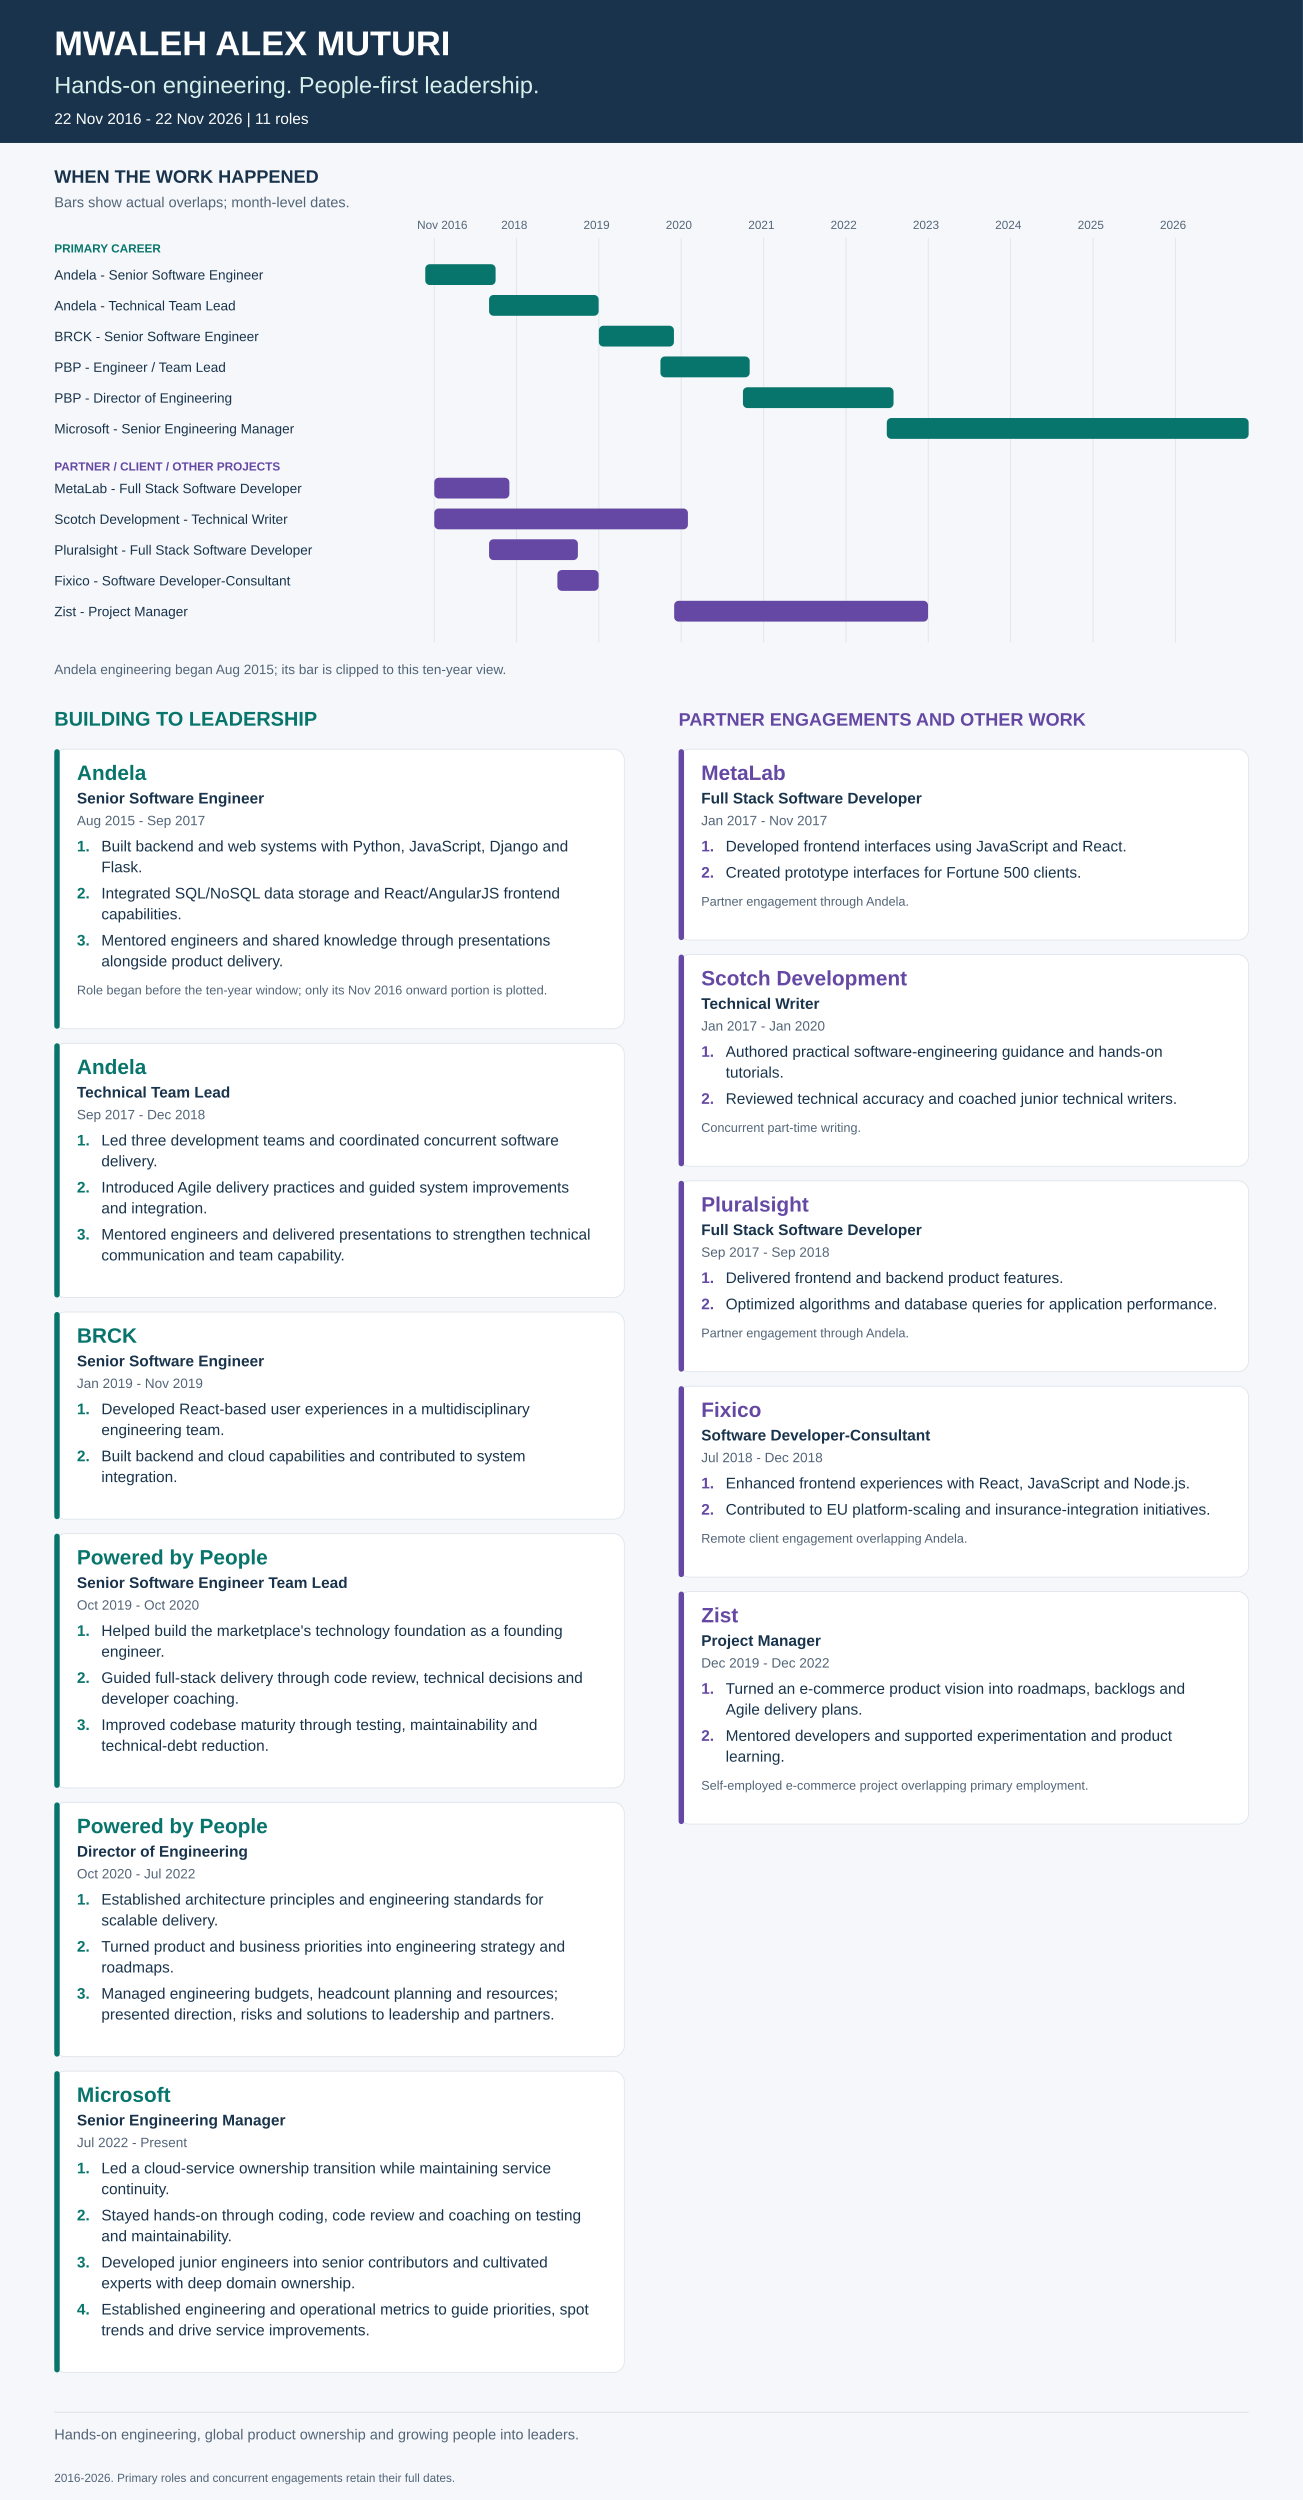
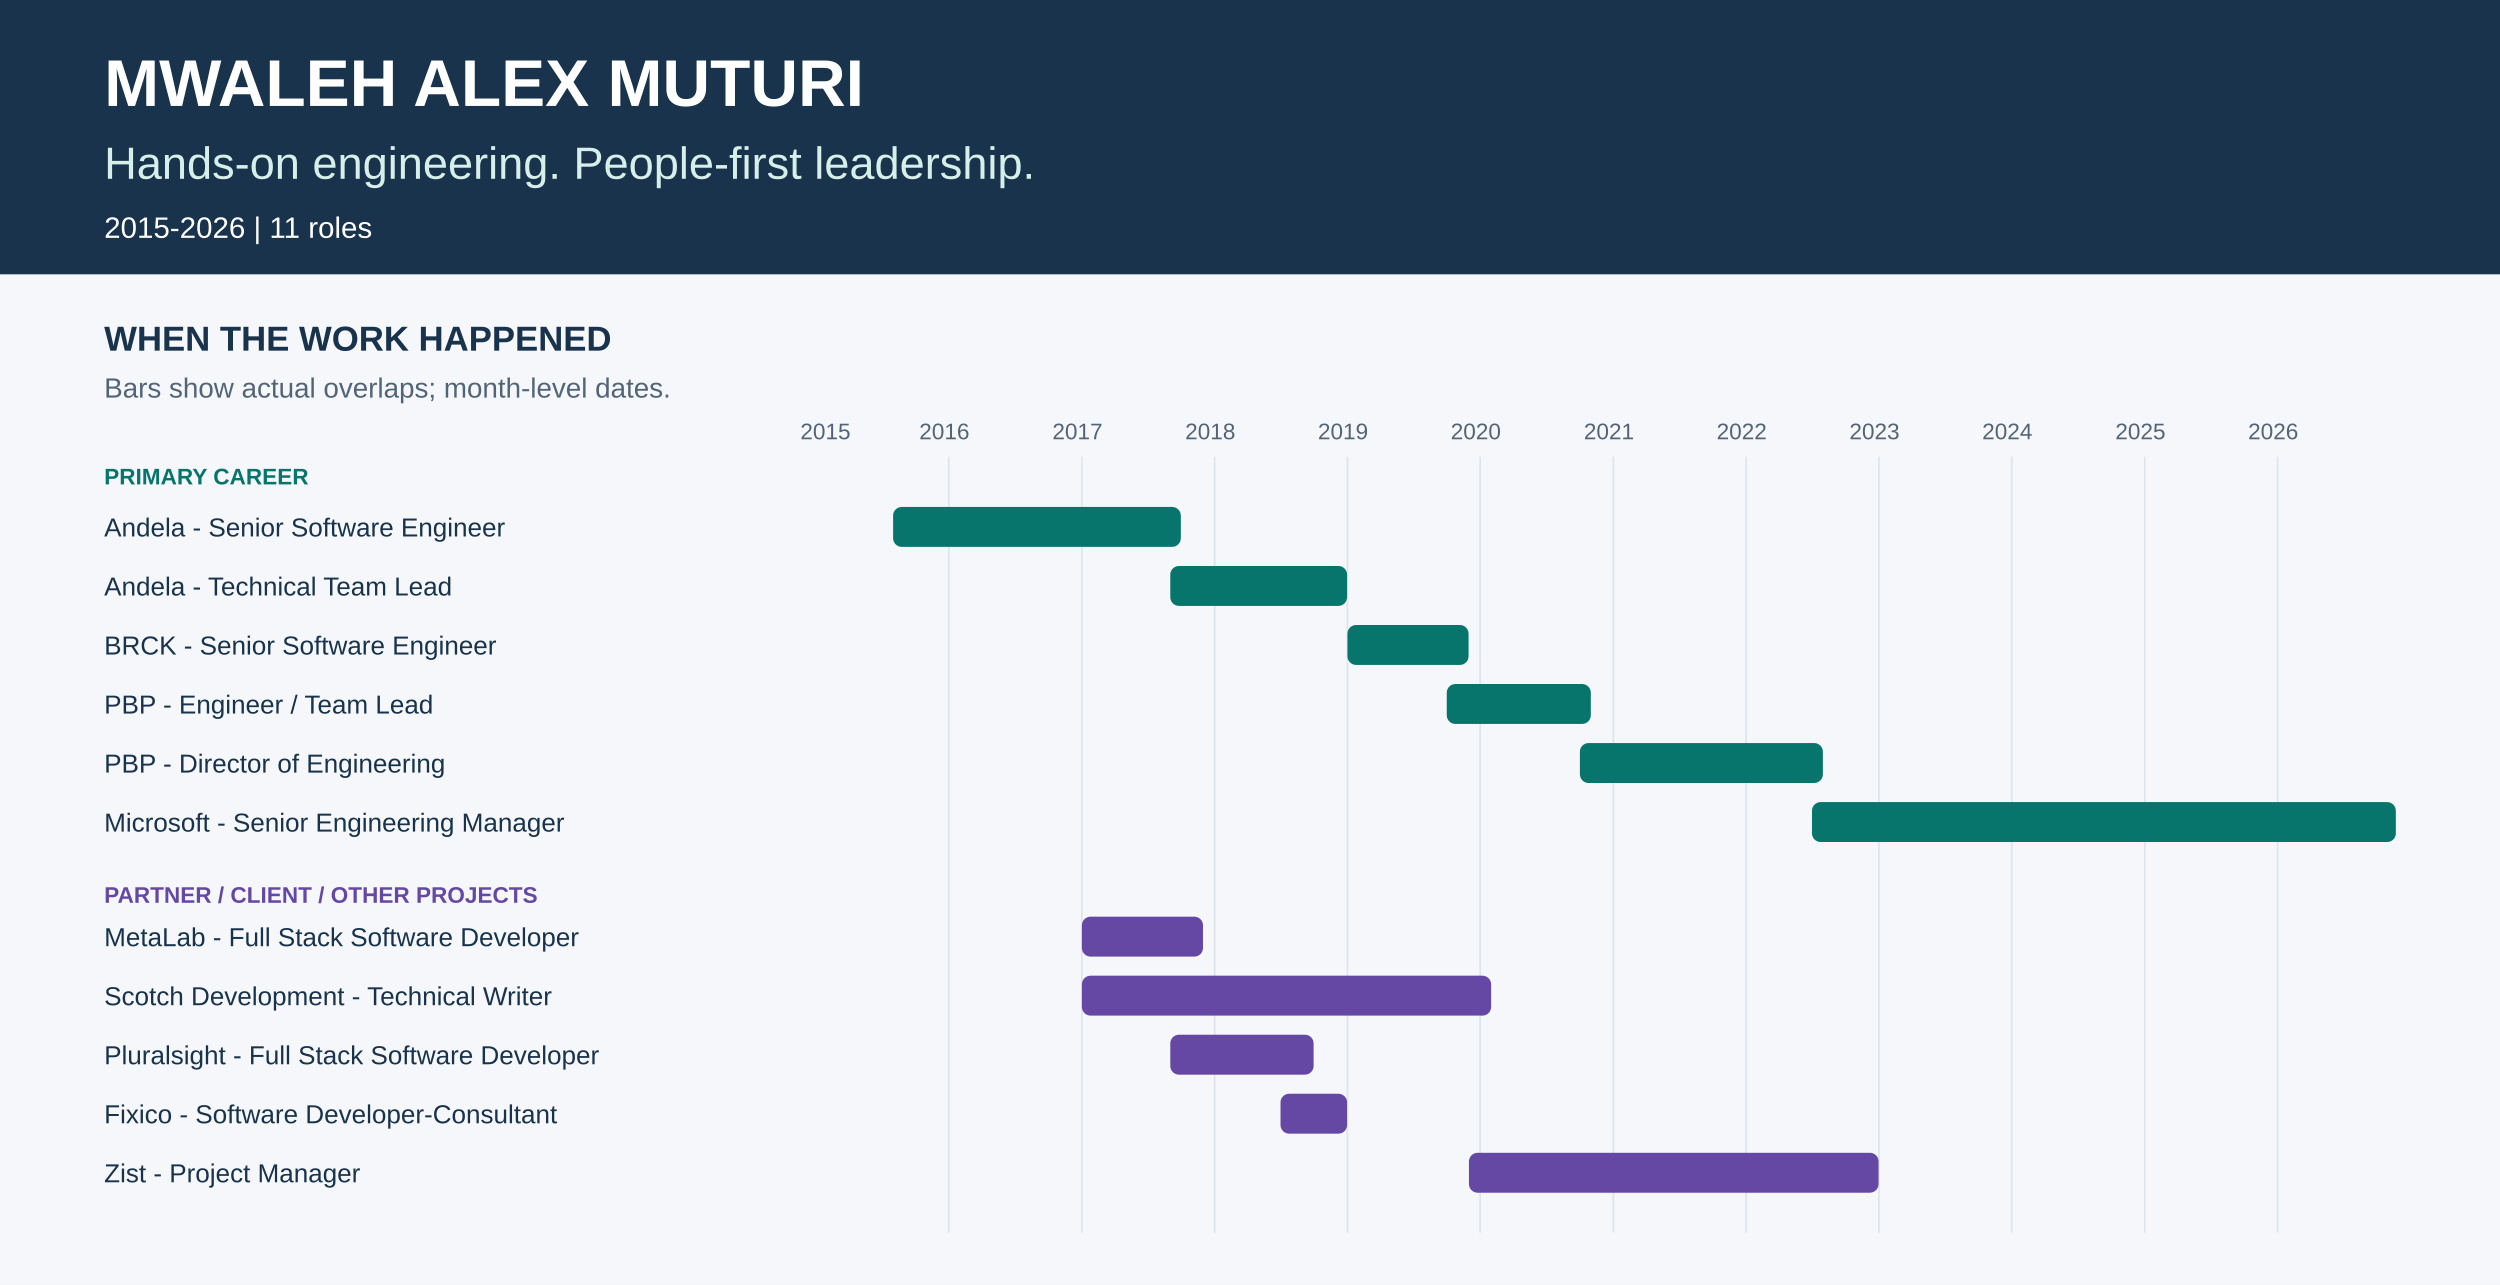
- <svg xmlns="http://www.w3.org/2000/svg" width="1440" height="2763" viewBox="0 0 1440 2763" role="img" aria-labelledby="title desc">
-   <rect x="0" y="0" width="1440" height="2763" rx="0" fill="#F5F7FA" stroke="none" />
+ <svg xmlns="http://www.w3.org/2000/svg" width="1440" height="740" viewBox="0 0 1440 740" role="img" aria-labelledby="title desc">
+   <rect x="0" y="0" width="1440" height="740" rx="0" fill="#F5F7FA" stroke="none" />
  <rect x="0" y="0" width="1440" height="158" rx="0" fill="#18334B" stroke="none" />
  <text x="60" y="61" font-size="38" fill="#FFFFFF" font-family="Arial, Helvetica, sans-serif" font-weight="700">MWALEH ALEX MUTURI</text>
  <text x="60" y="103" font-size="26" fill="#D7EFEA" font-family="Arial, Helvetica, sans-serif" font-weight="400">Hands-on engineering. People-first leadership.</text>
-   <text x="60" y="137" font-size="17" fill="#FFFFFF" font-family="Arial, Helvetica, sans-serif" font-weight="400">22 Nov 2016 - 22 Nov 2026  |  11 roles</text>
+   <text x="60" y="137" font-size="17" fill="#FFFFFF" font-family="Arial, Helvetica, sans-serif" font-weight="400">2015-2026  |  11 roles</text>
  <text x="60" y="202" font-size="20" fill="#18334B" font-family="Arial, Helvetica, sans-serif" font-weight="700">WHEN THE WORK HAPPENED</text>
  <text x="60" y="229" font-size="16" fill="#526477" font-family="Arial, Helvetica, sans-serif" font-weight="400">Bars show actual overlaps; month-level dates.</text>
-   <line x1="479.967" y1="263" x2="479.967" y2="710" stroke="#DEE5EC" stroke-width="1" />
-   <line x1="570.917" y1="263" x2="570.917" y2="710" stroke="#DEE5EC" stroke-width="1" />
-   <text x="553.917" y="253" font-size="13" fill="#526477" font-family="Arial, Helvetica, sans-serif" font-weight="400">2018</text>
-   <line x1="661.867" y1="263" x2="661.867" y2="710" stroke="#DEE5EC" stroke-width="1" />
-   <text x="644.867" y="253" font-size="13" fill="#526477" font-family="Arial, Helvetica, sans-serif" font-weight="400">2019</text>
-   <line x1="752.818" y1="263" x2="752.818" y2="710" stroke="#DEE5EC" stroke-width="1" />
-   <text x="735.818" y="253" font-size="13" fill="#526477" font-family="Arial, Helvetica, sans-serif" font-weight="400">2020</text>
-   <line x1="844.017" y1="263" x2="844.017" y2="710" stroke="#DEE5EC" stroke-width="1" />
-   <text x="827.017" y="253" font-size="13" fill="#526477" font-family="Arial, Helvetica, sans-serif" font-weight="400">2021</text>
-   <line x1="934.967" y1="263" x2="934.967" y2="710" stroke="#DEE5EC" stroke-width="1" />
-   <text x="917.967" y="253" font-size="13" fill="#526477" font-family="Arial, Helvetica, sans-serif" font-weight="400">2022</text>
-   <line x1="1025.917" y1="263" x2="1025.917" y2="710" stroke="#DEE5EC" stroke-width="1" />
-   <text x="1008.917" y="253" font-size="13" fill="#526477" font-family="Arial, Helvetica, sans-serif" font-weight="400">2023</text>
-   <line x1="1116.867" y1="263" x2="1116.867" y2="710" stroke="#DEE5EC" stroke-width="1" />
-   <text x="1099.867" y="253" font-size="13" fill="#526477" font-family="Arial, Helvetica, sans-serif" font-weight="400">2024</text>
-   <line x1="1208.067" y1="263" x2="1208.067" y2="710" stroke="#DEE5EC" stroke-width="1" />
-   <text x="1191.067" y="253" font-size="13" fill="#526477" font-family="Arial, Helvetica, sans-serif" font-weight="400">2025</text>
-   <line x1="1299.017" y1="263" x2="1299.017" y2="710" stroke="#DEE5EC" stroke-width="1" />
-   <text x="1282.017" y="253" font-size="13" fill="#526477" font-family="Arial, Helvetica, sans-serif" font-weight="400">2026</text>
-   <text x="461" y="253" font-size="13" fill="#526477" font-family="Arial, Helvetica, sans-serif" font-weight="400">Nov 2016</text>
+   <line x1="546.479" y1="263" x2="546.479" y2="710" stroke="#DEE5EC" stroke-width="1" />
+   <text x="529.479" y="253" font-size="13" fill="#526477" font-family="Arial, Helvetica, sans-serif" font-weight="400">2016</text>
+   <line x1="623.168" y1="263" x2="623.168" y2="710" stroke="#DEE5EC" stroke-width="1" />
+   <text x="606.168" y="253" font-size="13" fill="#526477" font-family="Arial, Helvetica, sans-serif" font-weight="400">2017</text>
+   <line x1="699.648" y1="263" x2="699.648" y2="710" stroke="#DEE5EC" stroke-width="1" />
+   <text x="682.648" y="253" font-size="13" fill="#526477" font-family="Arial, Helvetica, sans-serif" font-weight="400">2018</text>
+   <line x1="776.127" y1="263" x2="776.127" y2="710" stroke="#DEE5EC" stroke-width="1" />
+   <text x="759.127" y="253" font-size="13" fill="#526477" font-family="Arial, Helvetica, sans-serif" font-weight="400">2019</text>
+   <line x1="852.606" y1="263" x2="852.606" y2="710" stroke="#DEE5EC" stroke-width="1" />
+   <text x="835.606" y="253" font-size="13" fill="#526477" font-family="Arial, Helvetica, sans-serif" font-weight="400">2020</text>
+   <line x1="929.295" y1="263" x2="929.295" y2="710" stroke="#DEE5EC" stroke-width="1" />
+   <text x="912.295" y="253" font-size="13" fill="#526477" font-family="Arial, Helvetica, sans-serif" font-weight="400">2021</text>
+   <line x1="1005.775" y1="263" x2="1005.775" y2="710" stroke="#DEE5EC" stroke-width="1" />
+   <text x="988.775" y="253" font-size="13" fill="#526477" font-family="Arial, Helvetica, sans-serif" font-weight="400">2022</text>
+   <line x1="1082.254" y1="263" x2="1082.254" y2="710" stroke="#DEE5EC" stroke-width="1" />
+   <text x="1065.254" y="253" font-size="13" fill="#526477" font-family="Arial, Helvetica, sans-serif" font-weight="400">2023</text>
+   <line x1="1158.734" y1="263" x2="1158.734" y2="710" stroke="#DEE5EC" stroke-width="1" />
+   <text x="1141.734" y="253" font-size="13" fill="#526477" font-family="Arial, Helvetica, sans-serif" font-weight="400">2024</text>
+   <line x1="1235.423" y1="263" x2="1235.423" y2="710" stroke="#DEE5EC" stroke-width="1" />
+   <text x="1218.423" y="253" font-size="13" fill="#526477" font-family="Arial, Helvetica, sans-serif" font-weight="400">2025</text>
+   <line x1="1311.902" y1="263" x2="1311.902" y2="710" stroke="#DEE5EC" stroke-width="1" />
+   <text x="1294.902" y="253" font-size="13" fill="#526477" font-family="Arial, Helvetica, sans-serif" font-weight="400">2026</text>
+   <text x="461" y="253" font-size="13" fill="#526477" font-family="Arial, Helvetica, sans-serif" font-weight="400">2015</text>
  <text x="60" y="279" font-size="13" fill="#08756C" font-family="Arial, Helvetica, sans-serif" font-weight="700">PRIMARY CAREER</text>
  <text x="60" y="309" font-size="15" fill="#18334B" font-family="Arial, Helvetica, sans-serif" font-weight="400">Andela - Senior Software Engineer</text>
-   <rect x="470.0" y="292" width="77.744" height="23" rx="5" fill="#08756C" stroke="none" />
+   <rect x="514.421" y="292" width="165.74" height="23" rx="5" fill="#08756C" stroke="none" />
  <text x="60" y="343" font-size="15" fill="#18334B" font-family="Arial, Helvetica, sans-serif" font-weight="400">Andela - Technical Team Lead</text>
-   <rect x="540.518" y="326" width="121.101" height="23" rx="5" fill="#08756C" stroke="none" />
+   <rect x="674.085" y="326" width="101.833" height="23" rx="5" fill="#08756C" stroke="none" />
  <text x="60" y="377" font-size="15" fill="#18334B" font-family="Arial, Helvetica, sans-serif" font-weight="400">BRCK - Senior Software Engineer</text>
-   <rect x="661.867" y="360" width="82.976" height="23" rx="5" fill="#08756C" stroke="none" />
+   <rect x="776.127" y="360" width="69.774" height="23" rx="5" fill="#08756C" stroke="none" />
  <text x="60" y="411" font-size="15" fill="#18334B" font-family="Arial, Helvetica, sans-serif" font-weight="400">PBP - Engineer / Team Lead</text>
-   <rect x="729.893" y="394" width="98.675" height="23" rx="5" fill="#08756C" stroke="none" />
+   <rect x="833.329" y="394" width="82.975" height="23" rx="5" fill="#08756C" stroke="none" />
  <text x="60" y="445" font-size="15" fill="#18334B" font-family="Arial, Helvetica, sans-serif" font-weight="400">PBP - Director of Engineering</text>
-   <rect x="821.093" y="428" width="166.451" height="23" rx="5" fill="#08756C" stroke="none" />
+   <rect x="910.018" y="428" width="139.968" height="23" rx="5" fill="#08756C" stroke="none" />
  <text x="60" y="479" font-size="15" fill="#18334B" font-family="Arial, Helvetica, sans-serif" font-weight="400">Microsoft - Senior Engineering Manager</text>
-   <rect x="980.068" y="462" width="399.932" height="23" rx="5" fill="#08756C" stroke="none" />
+   <rect x="1043.7" y="462" width="336.3" height="23" rx="5" fill="#08756C" stroke="none" />
  <text x="60" y="520" font-size="13" fill="#6548A3" font-family="Arial, Helvetica, sans-serif" font-weight="700">PARTNER / CLIENT / OTHER PROJECTS</text>
  <text x="60" y="545" font-size="15" fill="#18334B" font-family="Arial, Helvetica, sans-serif" font-weight="400">MetaLab - Full Stack Software Developer</text>
-   <rect x="479.967" y="528" width="82.976" height="23" rx="5" fill="#6548A3" stroke="none" />
+   <rect x="623.168" y="528" width="69.774" height="23" rx="5" fill="#6548A3" stroke="none" />
  <text x="60" y="579" font-size="15" fill="#18334B" font-family="Arial, Helvetica, sans-serif" font-weight="400">Scotch Development - Technical Writer</text>
-   <rect x="479.967" y="562" width="280.326" height="23" rx="5" fill="#6548A3" stroke="none" />
+   <rect x="623.168" y="562" width="235.724" height="23" rx="5" fill="#6548A3" stroke="none" />
  <text x="60" y="613" font-size="15" fill="#18334B" font-family="Arial, Helvetica, sans-serif" font-weight="400">Pluralsight - Full Stack Software Developer</text>
-   <rect x="540.518" y="596" width="98.176" height="23" rx="5" fill="#6548A3" stroke="none" />
+   <rect x="674.085" y="596" width="82.556" height="23" rx="5" fill="#6548A3" stroke="none" />
  <text x="60" y="647" font-size="15" fill="#18334B" font-family="Arial, Helvetica, sans-serif" font-weight="400">Fixico - Software Developer-Consultant</text>
-   <rect x="616.019" y="630" width="45.6" height="23" rx="5" fill="#6548A3" stroke="none" />
+   <rect x="737.573" y="630" width="38.344" height="23" rx="5" fill="#6548A3" stroke="none" />
  <text x="60" y="681" font-size="15" fill="#18334B" font-family="Arial, Helvetica, sans-serif" font-weight="400">Zist - Project Manager</text>
-   <rect x="745.093" y="664" width="280.575" height="23" rx="5" fill="#6548A3" stroke="none" />
-   <text x="60" y="745" font-size="15" fill="#526477" font-family="Arial, Helvetica, sans-serif" font-weight="400">Andela engineering began Aug 2015; its bar is clipped to this ten-year view.</text>
-   <text x="60" y="802" font-size="22" fill="#08756C" font-family="Arial, Helvetica, sans-serif" font-weight="700">BUILDING TO LEADERSHIP</text>
-   <text x="750" y="802" font-size="20" fill="#6548A3" font-family="Arial, Helvetica, sans-serif" font-weight="700">PARTNER ENGAGEMENTS AND OTHER WORK</text>
-   <rect x="60" y="828" width="630" height="309" rx="12" fill="#FFFFFF" stroke="#DFE5EC" />
-   <rect x="60" y="828" width="6" height="309" rx="3" fill="#08756C" stroke="none" />
-   <text x="85" y="862" font-size="23" fill="#08756C" font-family="Arial, Helvetica, sans-serif" font-weight="700">Andela</text>
-   <text x="85" y="888" font-size="17" fill="#18334B" font-family="Arial, Helvetica, sans-serif" font-weight="700">Senior Software Engineer</text>
-   <text x="85" y="912" font-size="15" fill="#526477" font-family="Arial, Helvetica, sans-serif" font-weight="400">Aug 2015 - Sep 2017</text>
-   <text x="85" y="941" font-size="17" fill="#08756C" font-family="Arial, Helvetica, sans-serif" font-weight="700">1.</text>
-   <text x="112" y="941" font-size="17" fill="#18334B" font-family="Arial, Helvetica, sans-serif" font-weight="400">Built backend and web systems with Python, JavaScript, Django and</text>
-   <text x="112" y="964" font-size="17" fill="#18334B" font-family="Arial, Helvetica, sans-serif" font-weight="400">Flask.</text>
-   <text x="85" y="993" font-size="17" fill="#08756C" font-family="Arial, Helvetica, sans-serif" font-weight="700">2.</text>
-   <text x="112" y="993" font-size="17" fill="#18334B" font-family="Arial, Helvetica, sans-serif" font-weight="400">Integrated SQL/NoSQL data storage and React/AngularJS frontend</text>
-   <text x="112" y="1016" font-size="17" fill="#18334B" font-family="Arial, Helvetica, sans-serif" font-weight="400">capabilities.</text>
-   <text x="85" y="1045" font-size="17" fill="#08756C" font-family="Arial, Helvetica, sans-serif" font-weight="700">3.</text>
-   <text x="112" y="1045" font-size="17" fill="#18334B" font-family="Arial, Helvetica, sans-serif" font-weight="400">Mentored engineers and shared knowledge through presentations</text>
-   <text x="112" y="1068" font-size="17" fill="#18334B" font-family="Arial, Helvetica, sans-serif" font-weight="400">alongside product delivery.</text>
-   <text x="85" y="1099" font-size="14" fill="#526477" font-family="Arial, Helvetica, sans-serif" font-weight="400">Role began before the ten-year window; only its Nov 2016 onward portion is plotted.</text>
-   <rect x="60" y="1153" width="630" height="281" rx="12" fill="#FFFFFF" stroke="#DFE5EC" />
-   <rect x="60" y="1153" width="6" height="281" rx="3" fill="#08756C" stroke="none" />
-   <text x="85" y="1187" font-size="23" fill="#08756C" font-family="Arial, Helvetica, sans-serif" font-weight="700">Andela</text>
-   <text x="85" y="1213" font-size="17" fill="#18334B" font-family="Arial, Helvetica, sans-serif" font-weight="700">Technical Team Lead</text>
-   <text x="85" y="1237" font-size="15" fill="#526477" font-family="Arial, Helvetica, sans-serif" font-weight="400">Sep 2017 - Dec 2018</text>
-   <text x="85" y="1266" font-size="17" fill="#08756C" font-family="Arial, Helvetica, sans-serif" font-weight="700">1.</text>
-   <text x="112" y="1266" font-size="17" fill="#18334B" font-family="Arial, Helvetica, sans-serif" font-weight="400">Led three development teams and coordinated concurrent software</text>
-   <text x="112" y="1289" font-size="17" fill="#18334B" font-family="Arial, Helvetica, sans-serif" font-weight="400">delivery.</text>
-   <text x="85" y="1318" font-size="17" fill="#08756C" font-family="Arial, Helvetica, sans-serif" font-weight="700">2.</text>
-   <text x="112" y="1318" font-size="17" fill="#18334B" font-family="Arial, Helvetica, sans-serif" font-weight="400">Introduced Agile delivery practices and guided system improvements</text>
-   <text x="112" y="1341" font-size="17" fill="#18334B" font-family="Arial, Helvetica, sans-serif" font-weight="400">and integration.</text>
-   <text x="85" y="1370" font-size="17" fill="#08756C" font-family="Arial, Helvetica, sans-serif" font-weight="700">3.</text>
-   <text x="112" y="1370" font-size="17" fill="#18334B" font-family="Arial, Helvetica, sans-serif" font-weight="400">Mentored engineers and delivered presentations to strengthen technical</text>
-   <text x="112" y="1393" font-size="17" fill="#18334B" font-family="Arial, Helvetica, sans-serif" font-weight="400">communication and team capability.</text>
-   <rect x="60" y="1450" width="630" height="229" rx="12" fill="#FFFFFF" stroke="#DFE5EC" />
-   <rect x="60" y="1450" width="6" height="229" rx="3" fill="#08756C" stroke="none" />
-   <text x="85" y="1484" font-size="23" fill="#08756C" font-family="Arial, Helvetica, sans-serif" font-weight="700">BRCK</text>
-   <text x="85" y="1510" font-size="17" fill="#18334B" font-family="Arial, Helvetica, sans-serif" font-weight="700">Senior Software Engineer</text>
-   <text x="85" y="1534" font-size="15" fill="#526477" font-family="Arial, Helvetica, sans-serif" font-weight="400">Jan 2019 - Nov 2019</text>
-   <text x="85" y="1563" font-size="17" fill="#08756C" font-family="Arial, Helvetica, sans-serif" font-weight="700">1.</text>
-   <text x="112" y="1563" font-size="17" fill="#18334B" font-family="Arial, Helvetica, sans-serif" font-weight="400">Developed React-based user experiences in a multidisciplinary</text>
-   <text x="112" y="1586" font-size="17" fill="#18334B" font-family="Arial, Helvetica, sans-serif" font-weight="400">engineering team.</text>
-   <text x="85" y="1615" font-size="17" fill="#08756C" font-family="Arial, Helvetica, sans-serif" font-weight="700">2.</text>
-   <text x="112" y="1615" font-size="17" fill="#18334B" font-family="Arial, Helvetica, sans-serif" font-weight="400">Built backend and cloud capabilities and contributed to system</text>
-   <text x="112" y="1638" font-size="17" fill="#18334B" font-family="Arial, Helvetica, sans-serif" font-weight="400">integration.</text>
-   <rect x="60" y="1695" width="630" height="281" rx="12" fill="#FFFFFF" stroke="#DFE5EC" />
-   <rect x="60" y="1695" width="6" height="281" rx="3" fill="#08756C" stroke="none" />
-   <text x="85" y="1729" font-size="23" fill="#08756C" font-family="Arial, Helvetica, sans-serif" font-weight="700">Powered by People</text>
-   <text x="85" y="1755" font-size="17" fill="#18334B" font-family="Arial, Helvetica, sans-serif" font-weight="700">Senior Software Engineer Team Lead</text>
-   <text x="85" y="1779" font-size="15" fill="#526477" font-family="Arial, Helvetica, sans-serif" font-weight="400">Oct 2019 - Oct 2020</text>
-   <text x="85" y="1808" font-size="17" fill="#08756C" font-family="Arial, Helvetica, sans-serif" font-weight="700">1.</text>
-   <text x="112" y="1808" font-size="17" fill="#18334B" font-family="Arial, Helvetica, sans-serif" font-weight="400">Helped build the marketplace's technology foundation as a founding</text>
-   <text x="112" y="1831" font-size="17" fill="#18334B" font-family="Arial, Helvetica, sans-serif" font-weight="400">engineer.</text>
-   <text x="85" y="1860" font-size="17" fill="#08756C" font-family="Arial, Helvetica, sans-serif" font-weight="700">2.</text>
-   <text x="112" y="1860" font-size="17" fill="#18334B" font-family="Arial, Helvetica, sans-serif" font-weight="400">Guided full-stack delivery through code review, technical decisions and</text>
-   <text x="112" y="1883" font-size="17" fill="#18334B" font-family="Arial, Helvetica, sans-serif" font-weight="400">developer coaching.</text>
-   <text x="85" y="1912" font-size="17" fill="#08756C" font-family="Arial, Helvetica, sans-serif" font-weight="700">3.</text>
-   <text x="112" y="1912" font-size="17" fill="#18334B" font-family="Arial, Helvetica, sans-serif" font-weight="400">Improved codebase maturity through testing, maintainability and</text>
-   <text x="112" y="1935" font-size="17" fill="#18334B" font-family="Arial, Helvetica, sans-serif" font-weight="400">technical-debt reduction.</text>
-   <rect x="60" y="1992" width="630" height="281" rx="12" fill="#FFFFFF" stroke="#DFE5EC" />
-   <rect x="60" y="1992" width="6" height="281" rx="3" fill="#08756C" stroke="none" />
-   <text x="85" y="2026" font-size="23" fill="#08756C" font-family="Arial, Helvetica, sans-serif" font-weight="700">Powered by People</text>
-   <text x="85" y="2052" font-size="17" fill="#18334B" font-family="Arial, Helvetica, sans-serif" font-weight="700">Director of Engineering</text>
-   <text x="85" y="2076" font-size="15" fill="#526477" font-family="Arial, Helvetica, sans-serif" font-weight="400">Oct 2020 - Jul 2022</text>
-   <text x="85" y="2105" font-size="17" fill="#08756C" font-family="Arial, Helvetica, sans-serif" font-weight="700">1.</text>
-   <text x="112" y="2105" font-size="17" fill="#18334B" font-family="Arial, Helvetica, sans-serif" font-weight="400">Established architecture principles and engineering standards for</text>
-   <text x="112" y="2128" font-size="17" fill="#18334B" font-family="Arial, Helvetica, sans-serif" font-weight="400">scalable delivery.</text>
-   <text x="85" y="2157" font-size="17" fill="#08756C" font-family="Arial, Helvetica, sans-serif" font-weight="700">2.</text>
-   <text x="112" y="2157" font-size="17" fill="#18334B" font-family="Arial, Helvetica, sans-serif" font-weight="400">Turned product and business priorities into engineering strategy and</text>
-   <text x="112" y="2180" font-size="17" fill="#18334B" font-family="Arial, Helvetica, sans-serif" font-weight="400">roadmaps.</text>
-   <text x="85" y="2209" font-size="17" fill="#08756C" font-family="Arial, Helvetica, sans-serif" font-weight="700">3.</text>
-   <text x="112" y="2209" font-size="17" fill="#18334B" font-family="Arial, Helvetica, sans-serif" font-weight="400">Managed engineering budgets, headcount planning and resources;</text>
-   <text x="112" y="2232" font-size="17" fill="#18334B" font-family="Arial, Helvetica, sans-serif" font-weight="400">presented direction, risks and solutions to leadership and partners.</text>
-   <rect x="60" y="2289" width="630" height="333" rx="12" fill="#FFFFFF" stroke="#DFE5EC" />
-   <rect x="60" y="2289" width="6" height="333" rx="3" fill="#08756C" stroke="none" />
-   <text x="85" y="2323" font-size="23" fill="#08756C" font-family="Arial, Helvetica, sans-serif" font-weight="700">Microsoft</text>
-   <text x="85" y="2349" font-size="17" fill="#18334B" font-family="Arial, Helvetica, sans-serif" font-weight="700">Senior Engineering Manager</text>
-   <text x="85" y="2373" font-size="15" fill="#526477" font-family="Arial, Helvetica, sans-serif" font-weight="400">Jul 2022 - Present</text>
-   <text x="85" y="2402" font-size="17" fill="#08756C" font-family="Arial, Helvetica, sans-serif" font-weight="700">1.</text>
-   <text x="112" y="2402" font-size="17" fill="#18334B" font-family="Arial, Helvetica, sans-serif" font-weight="400">Led a cloud-service ownership transition while maintaining service</text>
-   <text x="112" y="2425" font-size="17" fill="#18334B" font-family="Arial, Helvetica, sans-serif" font-weight="400">continuity.</text>
-   <text x="85" y="2454" font-size="17" fill="#08756C" font-family="Arial, Helvetica, sans-serif" font-weight="700">2.</text>
-   <text x="112" y="2454" font-size="17" fill="#18334B" font-family="Arial, Helvetica, sans-serif" font-weight="400">Stayed hands-on through coding, code review and coaching on testing</text>
-   <text x="112" y="2477" font-size="17" fill="#18334B" font-family="Arial, Helvetica, sans-serif" font-weight="400">and maintainability.</text>
-   <text x="85" y="2506" font-size="17" fill="#08756C" font-family="Arial, Helvetica, sans-serif" font-weight="700">3.</text>
-   <text x="112" y="2506" font-size="17" fill="#18334B" font-family="Arial, Helvetica, sans-serif" font-weight="400">Developed junior engineers into senior contributors and cultivated</text>
-   <text x="112" y="2529" font-size="17" fill="#18334B" font-family="Arial, Helvetica, sans-serif" font-weight="400">experts with deep domain ownership.</text>
-   <text x="85" y="2558" font-size="17" fill="#08756C" font-family="Arial, Helvetica, sans-serif" font-weight="700">4.</text>
-   <text x="112" y="2558" font-size="17" fill="#18334B" font-family="Arial, Helvetica, sans-serif" font-weight="400">Established engineering and operational metrics to guide priorities, spot</text>
-   <text x="112" y="2581" font-size="17" fill="#18334B" font-family="Arial, Helvetica, sans-serif" font-weight="400">trends and drive service improvements.</text>
-   <rect x="750" y="828" width="630" height="211" rx="12" fill="#FFFFFF" stroke="#DFE5EC" />
-   <rect x="750" y="828" width="6" height="211" rx="3" fill="#6548A3" stroke="none" />
-   <text x="775" y="862" font-size="23" fill="#6548A3" font-family="Arial, Helvetica, sans-serif" font-weight="700">MetaLab</text>
-   <text x="775" y="888" font-size="17" fill="#18334B" font-family="Arial, Helvetica, sans-serif" font-weight="700">Full Stack Software Developer</text>
-   <text x="775" y="912" font-size="15" fill="#526477" font-family="Arial, Helvetica, sans-serif" font-weight="400">Jan 2017 - Nov 2017</text>
-   <text x="775" y="941" font-size="17" fill="#6548A3" font-family="Arial, Helvetica, sans-serif" font-weight="700">1.</text>
-   <text x="802" y="941" font-size="17" fill="#18334B" font-family="Arial, Helvetica, sans-serif" font-weight="400">Developed frontend interfaces using JavaScript and React.</text>
-   <text x="775" y="970" font-size="17" fill="#6548A3" font-family="Arial, Helvetica, sans-serif" font-weight="700">2.</text>
-   <text x="802" y="970" font-size="17" fill="#18334B" font-family="Arial, Helvetica, sans-serif" font-weight="400">Created prototype interfaces for Fortune 500 clients.</text>
-   <text x="775" y="1001" font-size="14" fill="#526477" font-family="Arial, Helvetica, sans-serif" font-weight="400">Partner engagement through Andela.</text>
-   <rect x="750" y="1055" width="630" height="234" rx="12" fill="#FFFFFF" stroke="#DFE5EC" />
-   <rect x="750" y="1055" width="6" height="234" rx="3" fill="#6548A3" stroke="none" />
-   <text x="775" y="1089" font-size="23" fill="#6548A3" font-family="Arial, Helvetica, sans-serif" font-weight="700">Scotch Development</text>
-   <text x="775" y="1115" font-size="17" fill="#18334B" font-family="Arial, Helvetica, sans-serif" font-weight="700">Technical Writer</text>
-   <text x="775" y="1139" font-size="15" fill="#526477" font-family="Arial, Helvetica, sans-serif" font-weight="400">Jan 2017 - Jan 2020</text>
-   <text x="775" y="1168" font-size="17" fill="#6548A3" font-family="Arial, Helvetica, sans-serif" font-weight="700">1.</text>
-   <text x="802" y="1168" font-size="17" fill="#18334B" font-family="Arial, Helvetica, sans-serif" font-weight="400">Authored practical software-engineering guidance and hands-on</text>
-   <text x="802" y="1191" font-size="17" fill="#18334B" font-family="Arial, Helvetica, sans-serif" font-weight="400">tutorials.</text>
-   <text x="775" y="1220" font-size="17" fill="#6548A3" font-family="Arial, Helvetica, sans-serif" font-weight="700">2.</text>
-   <text x="802" y="1220" font-size="17" fill="#18334B" font-family="Arial, Helvetica, sans-serif" font-weight="400">Reviewed technical accuracy and coached junior technical writers.</text>
-   <text x="775" y="1251" font-size="14" fill="#526477" font-family="Arial, Helvetica, sans-serif" font-weight="400">Concurrent part-time writing.</text>
-   <rect x="750" y="1305" width="630" height="211" rx="12" fill="#FFFFFF" stroke="#DFE5EC" />
-   <rect x="750" y="1305" width="6" height="211" rx="3" fill="#6548A3" stroke="none" />
-   <text x="775" y="1339" font-size="23" fill="#6548A3" font-family="Arial, Helvetica, sans-serif" font-weight="700">Pluralsight</text>
-   <text x="775" y="1365" font-size="17" fill="#18334B" font-family="Arial, Helvetica, sans-serif" font-weight="700">Full Stack Software Developer</text>
-   <text x="775" y="1389" font-size="15" fill="#526477" font-family="Arial, Helvetica, sans-serif" font-weight="400">Sep 2017 - Sep 2018</text>
-   <text x="775" y="1418" font-size="17" fill="#6548A3" font-family="Arial, Helvetica, sans-serif" font-weight="700">1.</text>
-   <text x="802" y="1418" font-size="17" fill="#18334B" font-family="Arial, Helvetica, sans-serif" font-weight="400">Delivered frontend and backend product features.</text>
-   <text x="775" y="1447" font-size="17" fill="#6548A3" font-family="Arial, Helvetica, sans-serif" font-weight="700">2.</text>
-   <text x="802" y="1447" font-size="17" fill="#18334B" font-family="Arial, Helvetica, sans-serif" font-weight="400">Optimized algorithms and database queries for application performance.</text>
-   <text x="775" y="1478" font-size="14" fill="#526477" font-family="Arial, Helvetica, sans-serif" font-weight="400">Partner engagement through Andela.</text>
-   <rect x="750" y="1532" width="630" height="211" rx="12" fill="#FFFFFF" stroke="#DFE5EC" />
-   <rect x="750" y="1532" width="6" height="211" rx="3" fill="#6548A3" stroke="none" />
-   <text x="775" y="1566" font-size="23" fill="#6548A3" font-family="Arial, Helvetica, sans-serif" font-weight="700">Fixico</text>
-   <text x="775" y="1592" font-size="17" fill="#18334B" font-family="Arial, Helvetica, sans-serif" font-weight="700">Software Developer-Consultant</text>
-   <text x="775" y="1616" font-size="15" fill="#526477" font-family="Arial, Helvetica, sans-serif" font-weight="400">Jul 2018 - Dec 2018</text>
-   <text x="775" y="1645" font-size="17" fill="#6548A3" font-family="Arial, Helvetica, sans-serif" font-weight="700">1.</text>
-   <text x="802" y="1645" font-size="17" fill="#18334B" font-family="Arial, Helvetica, sans-serif" font-weight="400">Enhanced frontend experiences with React, JavaScript and Node.js.</text>
-   <text x="775" y="1674" font-size="17" fill="#6548A3" font-family="Arial, Helvetica, sans-serif" font-weight="700">2.</text>
-   <text x="802" y="1674" font-size="17" fill="#18334B" font-family="Arial, Helvetica, sans-serif" font-weight="400">Contributed to EU platform-scaling and insurance-integration initiatives.</text>
-   <text x="775" y="1705" font-size="14" fill="#526477" font-family="Arial, Helvetica, sans-serif" font-weight="400">Remote client engagement overlapping Andela.</text>
-   <rect x="750" y="1759" width="630" height="257" rx="12" fill="#FFFFFF" stroke="#DFE5EC" />
-   <rect x="750" y="1759" width="6" height="257" rx="3" fill="#6548A3" stroke="none" />
-   <text x="775" y="1793" font-size="23" fill="#6548A3" font-family="Arial, Helvetica, sans-serif" font-weight="700">Zist</text>
-   <text x="775" y="1819" font-size="17" fill="#18334B" font-family="Arial, Helvetica, sans-serif" font-weight="700">Project Manager</text>
-   <text x="775" y="1843" font-size="15" fill="#526477" font-family="Arial, Helvetica, sans-serif" font-weight="400">Dec 2019 - Dec 2022</text>
-   <text x="775" y="1872" font-size="17" fill="#6548A3" font-family="Arial, Helvetica, sans-serif" font-weight="700">1.</text>
-   <text x="802" y="1872" font-size="17" fill="#18334B" font-family="Arial, Helvetica, sans-serif" font-weight="400">Turned an e-commerce product vision into roadmaps, backlogs and</text>
-   <text x="802" y="1895" font-size="17" fill="#18334B" font-family="Arial, Helvetica, sans-serif" font-weight="400">Agile delivery plans.</text>
-   <text x="775" y="1924" font-size="17" fill="#6548A3" font-family="Arial, Helvetica, sans-serif" font-weight="700">2.</text>
-   <text x="802" y="1924" font-size="17" fill="#18334B" font-family="Arial, Helvetica, sans-serif" font-weight="400">Mentored developers and supported experimentation and product</text>
-   <text x="802" y="1947" font-size="17" fill="#18334B" font-family="Arial, Helvetica, sans-serif" font-weight="400">learning.</text>
-   <text x="775" y="1978" font-size="14" fill="#526477" font-family="Arial, Helvetica, sans-serif" font-weight="400">Self-employed e-commerce project overlapping primary employment.</text>
-   <line x1="60" y1="2666" x2="1380" y2="2666" stroke="#D6DEE6" stroke-width="1" />
-   <text x="60" y="2696" font-size="16" fill="#526477" font-family="Arial, Helvetica, sans-serif" font-weight="400">Hands-on engineering, global product ownership and growing people into leaders.</text>
-   <text x="60" y="2743" font-size="13" fill="#526477" font-family="Arial, Helvetica, sans-serif" font-weight="400">2016-2026. Primary roles and concurrent engagements retain their full dates.</text>
+   <rect x="846.111" y="664" width="235.934" height="23" rx="5" fill="#6548A3" stroke="none" />
</svg>
